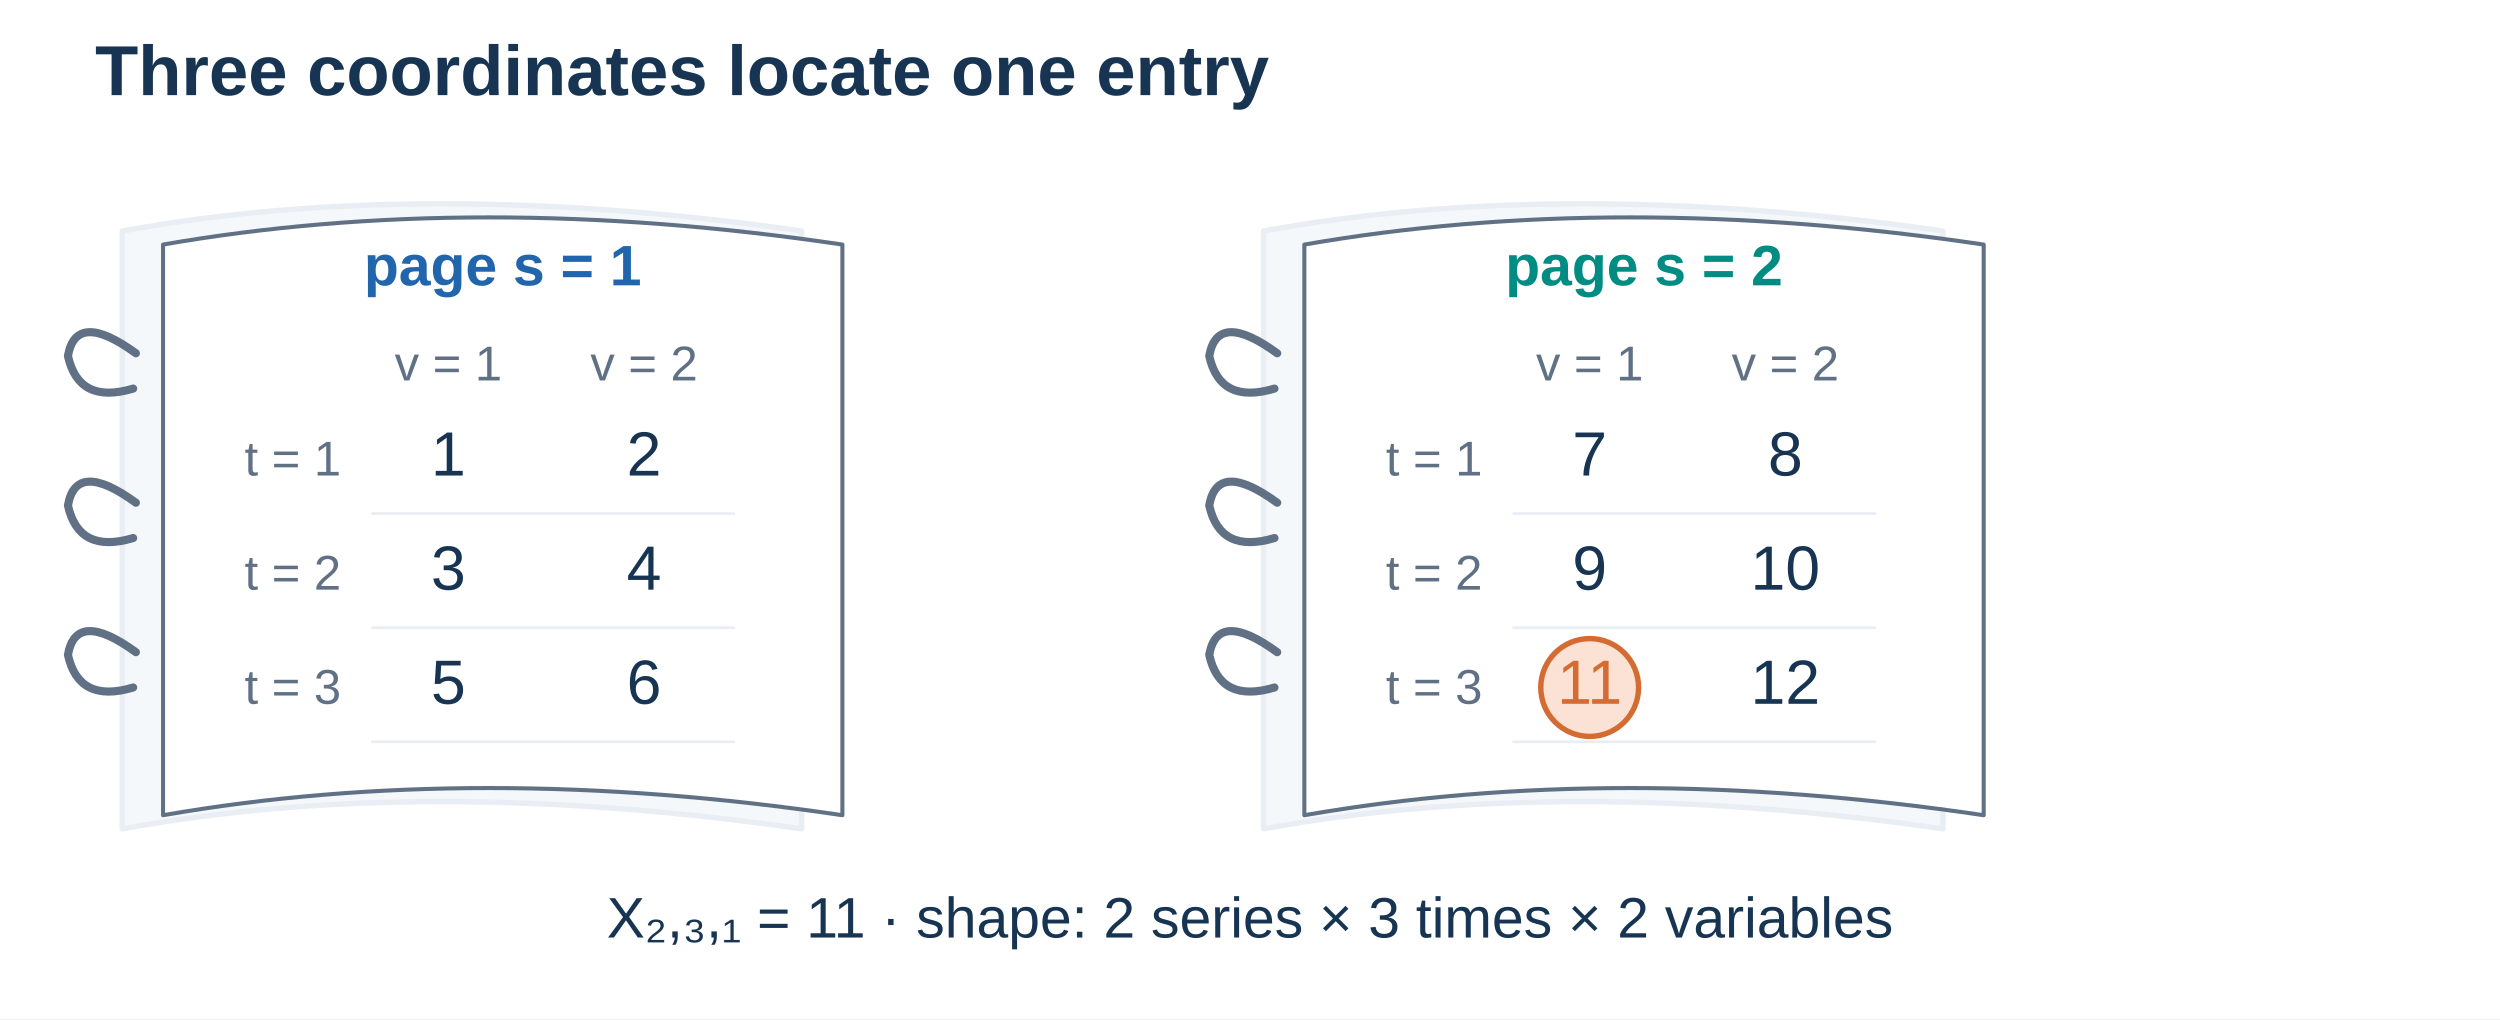
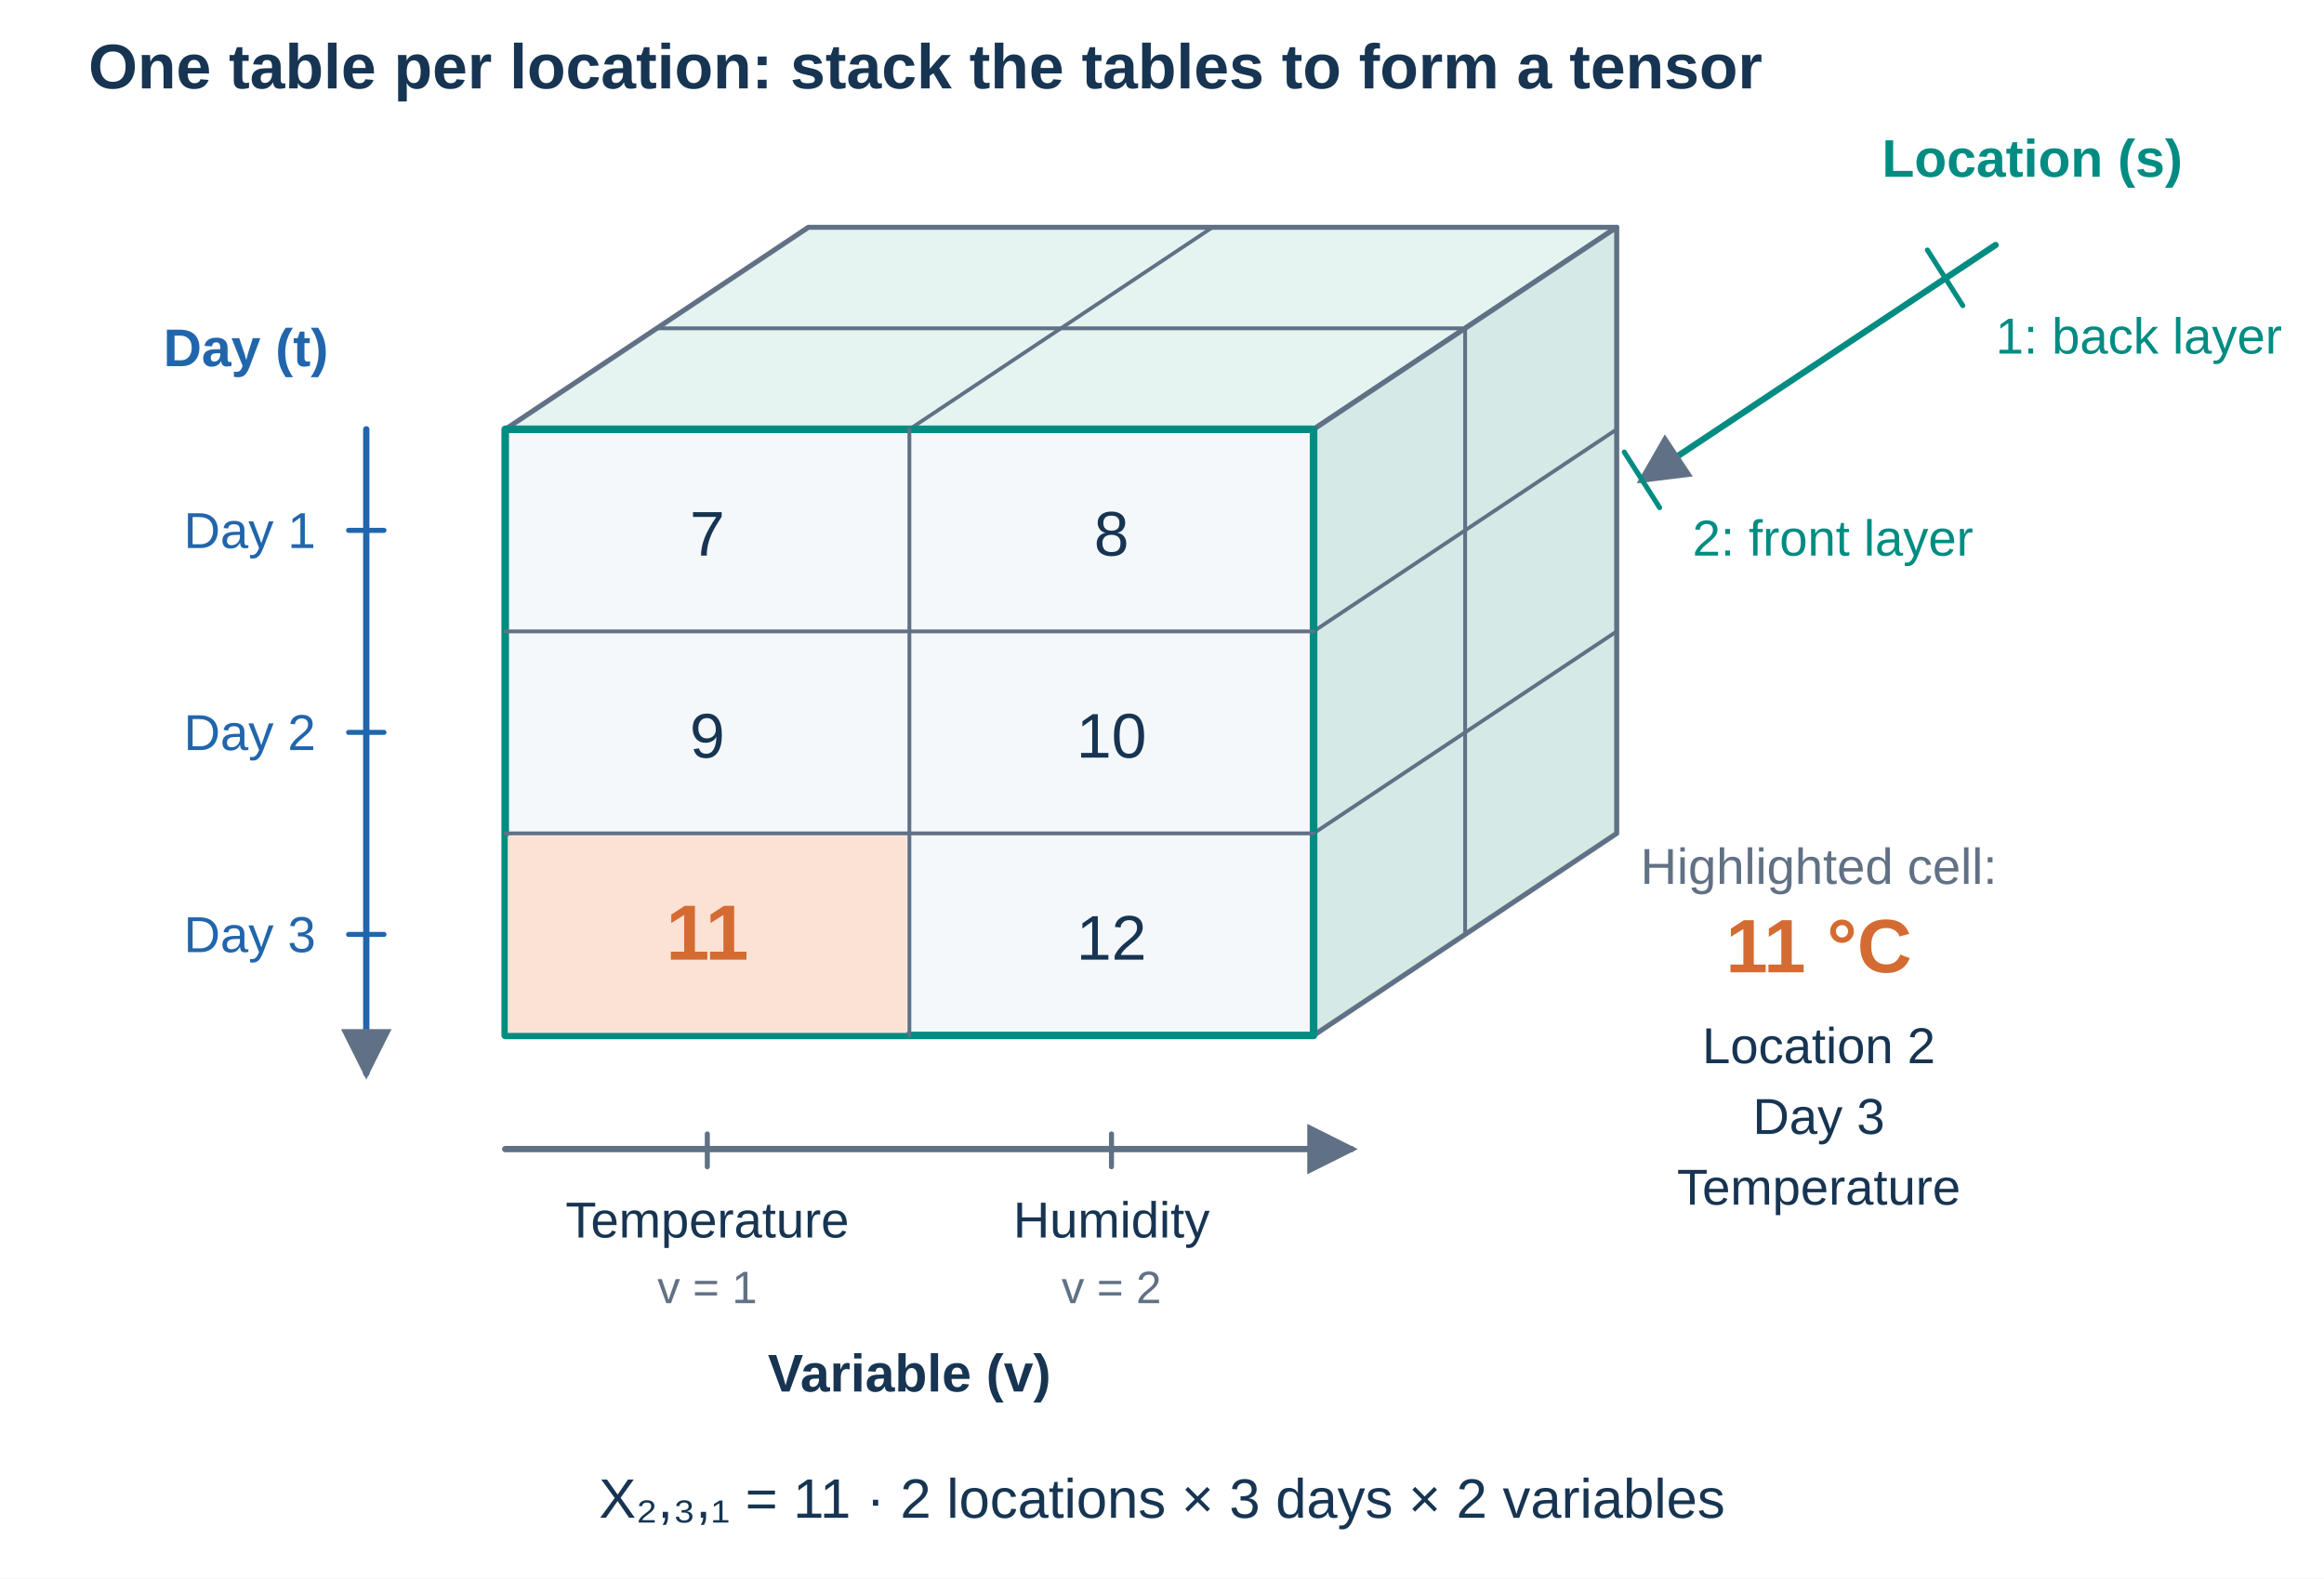
- <svg xmlns="http://www.w3.org/2000/svg" width="920" height="375" viewBox="0 0 920 375" role="img" aria-labelledby="title description">
+ <svg xmlns="http://www.w3.org/2000/svg" width="920" height="625" viewBox="0 0 920 625" role="img" aria-labelledby="title description">
  <defs>
    <marker id="arrow" markerWidth="8" markerHeight="8" refX="7" refY="4" orient="auto">
      <path d="M0,0 L8,4 L0,8 z" fill="#617185" />
    </marker>
  </defs>
-   <rect width="920" height="375" fill="white" />
+   <rect width="920" height="625" fill="white" />
  <g font-family="Arial, Helvetica, sans-serif" stroke-linecap="round" stroke-linejoin="round">
-     <text x="35" y="35" font-size="26" fill="#173552" text-anchor="start" font-weight="bold">Three coordinates locate one entry</text>
-     <path d="M45,85 Q155,65 295,85 L295,305 Q155,285 45,305 Z" stroke="#E8EEF4" stroke-width="2" fill="#F5F8FB" />
-     <path d="M60,90 Q175,70 310,90 L310,300 Q175,280 60,300 Z" stroke="#617185" stroke-width="1.5" fill="#FFFFFF" />
-     <path d="M50,130 q-22,-16 -25,1 q4,18 24,12" stroke="#617185" stroke-width="3" fill="none" />
-     <path d="M50,185 q-22,-16 -25,1 q4,18 24,12" stroke="#617185" stroke-width="3" fill="none" />
-     <path d="M50,240 q-22,-16 -25,1 q4,18 24,12" stroke="#617185" stroke-width="3" fill="none" />
-     <text x="185" y="105" font-size="21" fill="#2166AC" text-anchor="middle" font-weight="bold">page s = 1</text>
-     <text x="165" y="140" font-size="18" fill="#617185" text-anchor="middle" font-weight="normal">v = 1</text>
-     <text x="237" y="140" font-size="18" fill="#617185" text-anchor="middle" font-weight="normal">v = 2</text>
-     <text x="90" y="175" font-size="18" fill="#617185" text-anchor="start" font-weight="normal">t = 1</text>
-     <line x1="137" y1="189" x2="270" y2="189" stroke="#E8EEF4" stroke-width="1" />
-     <text x="165" y="175" font-size="23" fill="#173552" text-anchor="middle" font-weight="normal">1</text>
-     <text x="237" y="175" font-size="23" fill="#173552" text-anchor="middle" font-weight="normal">2</text>
-     <text x="90" y="217" font-size="18" fill="#617185" text-anchor="start" font-weight="normal">t = 2</text>
-     <line x1="137" y1="231" x2="270" y2="231" stroke="#E8EEF4" stroke-width="1" />
-     <text x="165" y="217" font-size="23" fill="#173552" text-anchor="middle" font-weight="normal">3</text>
-     <text x="237" y="217" font-size="23" fill="#173552" text-anchor="middle" font-weight="normal">4</text>
-     <text x="90" y="259" font-size="18" fill="#617185" text-anchor="start" font-weight="normal">t = 3</text>
-     <line x1="137" y1="273" x2="270" y2="273" stroke="#E8EEF4" stroke-width="1" />
-     <text x="165" y="259" font-size="23" fill="#173552" text-anchor="middle" font-weight="normal">5</text>
-     <text x="237" y="259" font-size="23" fill="#173552" text-anchor="middle" font-weight="normal">6</text>
-     <path d="M465,85 Q575,65 715,85 L715,305 Q575,285 465,305 Z" stroke="#E8EEF4" stroke-width="2" fill="#F5F8FB" />
-     <path d="M480,90 Q595,70 730,90 L730,300 Q595,280 480,300 Z" stroke="#617185" stroke-width="1.5" fill="#FFFFFF" />
-     <path d="M470,130 q-22,-16 -25,1 q4,18 24,12" stroke="#617185" stroke-width="3" fill="none" />
-     <path d="M470,185 q-22,-16 -25,1 q4,18 24,12" stroke="#617185" stroke-width="3" fill="none" />
-     <path d="M470,240 q-22,-16 -25,1 q4,18 24,12" stroke="#617185" stroke-width="3" fill="none" />
-     <text x="605" y="105" font-size="21" fill="#008C82" text-anchor="middle" font-weight="bold">page s = 2</text>
-     <text x="585" y="140" font-size="18" fill="#617185" text-anchor="middle" font-weight="normal">v = 1</text>
-     <text x="657" y="140" font-size="18" fill="#617185" text-anchor="middle" font-weight="normal">v = 2</text>
-     <text x="510" y="175" font-size="18" fill="#617185" text-anchor="start" font-weight="normal">t = 1</text>
-     <line x1="557" y1="189" x2="690" y2="189" stroke="#E8EEF4" stroke-width="1" />
-     <text x="585" y="175" font-size="23" fill="#173552" text-anchor="middle" font-weight="normal">7</text>
-     <text x="657" y="175" font-size="23" fill="#173552" text-anchor="middle" font-weight="normal">8</text>
-     <text x="510" y="217" font-size="18" fill="#617185" text-anchor="start" font-weight="normal">t = 2</text>
-     <line x1="557" y1="231" x2="690" y2="231" stroke="#E8EEF4" stroke-width="1" />
-     <text x="585" y="217" font-size="23" fill="#173552" text-anchor="middle" font-weight="normal">9</text>
-     <text x="657" y="217" font-size="23" fill="#173552" text-anchor="middle" font-weight="normal">10</text>
-     <text x="510" y="259" font-size="18" fill="#617185" text-anchor="start" font-weight="normal">t = 3</text>
-     <line x1="557" y1="273" x2="690" y2="273" stroke="#E8EEF4" stroke-width="1" />
-     <circle cx="585" cy="253" r="18" fill="#FBE2D4" stroke="#D46B32" stroke-width="2" />
-     <text x="585" y="259" font-size="23" fill="#D46B32" text-anchor="middle" font-weight="normal">11</text>
-     <text x="657" y="259" font-size="23" fill="#173552" text-anchor="middle" font-weight="normal">12</text>
-     <text x="460" y="345" font-size="21" fill="#173552" text-anchor="middle" font-weight="normal">X₂,₃,₁ = 11     ·     shape: 2 series × 3 times × 2 variables</text>
+     <text x="35" y="35" font-size="25" fill="#173552" text-anchor="start" font-weight="bold">One table per location: stack the tables to form a tensor</text>
+     <path d="M200,170 L320,90 L640,90 L520,170 Z" stroke="#617185" stroke-width="2" fill="#E5F4F1" />
+     <path d="M520,170 L640,90 L640,330 L520,410 Z" stroke="#617185" stroke-width="2" fill="#D5E9E6" />
+     <line x1="360" y1="170" x2="480" y2="90" stroke="#617185" stroke-width="1.5" />
+     <line x1="260" y1="130" x2="580" y2="130" stroke="#617185" stroke-width="1.5" />
+     <line x1="580" y1="130" x2="580" y2="370" stroke="#617185" stroke-width="1.5" />
+     <line x1="520" y1="250" x2="640" y2="170" stroke="#617185" stroke-width="1.5" />
+     <line x1="520" y1="330" x2="640" y2="250" stroke="#617185" stroke-width="1.5" />
+     <rect x="200" y="170" width="320" height="240" fill="#F5F8FB" stroke="#008C82" stroke-width="3" />
+     <rect x="201" y="331" width="158" height="78" fill="#FBE2D4" stroke="none" stroke-width="1" />
+     <line x1="360" y1="170" x2="360" y2="410" stroke="#617185" stroke-width="1.5" />
+     <line x1="200" y1="250" x2="520" y2="250" stroke="#617185" stroke-width="1.5" />
+     <line x1="200" y1="330" x2="520" y2="330" stroke="#617185" stroke-width="1.5" />
+     <text x="280" y="220" font-size="25" fill="#173552" text-anchor="middle" font-weight="normal">7</text>
+     <text x="440" y="220" font-size="25" fill="#173552" text-anchor="middle" font-weight="normal">8</text>
+     <text x="280" y="300" font-size="25" fill="#173552" text-anchor="middle" font-weight="normal">9</text>
+     <text x="440" y="300" font-size="25" fill="#173552" text-anchor="middle" font-weight="normal">10</text>
+     <text x="280" y="380" font-size="31" fill="#D46B32" text-anchor="middle" font-weight="bold">11</text>
+     <text x="440" y="380" font-size="25" fill="#173552" text-anchor="middle" font-weight="normal">12</text>
+     <line x1="145" y1="170" x2="145" y2="425" stroke="#2166AC" stroke-width="2.5" marker-end="url(#arrow)" />
+     <text x="130" y="145" font-size="21" fill="#2166AC" text-anchor="end" font-weight="bold">Day (t)</text>
+     <line x1="138" y1="210" x2="152" y2="210" stroke="#2166AC" stroke-width="2" />
+     <text x="125" y="217" font-size="20" fill="#2166AC" text-anchor="end" font-weight="normal">Day 1</text>
+     <line x1="138" y1="290" x2="152" y2="290" stroke="#2166AC" stroke-width="2" />
+     <text x="125" y="297" font-size="20" fill="#2166AC" text-anchor="end" font-weight="normal">Day 2</text>
+     <line x1="138" y1="370" x2="152" y2="370" stroke="#2166AC" stroke-width="2" />
+     <text x="125" y="377" font-size="20" fill="#2166AC" text-anchor="end" font-weight="normal">Day 3</text>
+     <line x1="200" y1="455" x2="535" y2="455" stroke="#617185" stroke-width="2.5" marker-end="url(#arrow)" />
+     <line x1="280" y1="449" x2="280" y2="462" stroke="#617185" stroke-width="2" />
+     <line x1="440" y1="449" x2="440" y2="462" stroke="#617185" stroke-width="2" />
+     <text x="280" y="490" font-size="20" fill="#173552" text-anchor="middle" font-weight="normal">Temperature</text>
+     <text x="280" y="516" font-size="18" fill="#617185" text-anchor="middle" font-weight="normal">v = 1</text>
+     <text x="440" y="490" font-size="20" fill="#173552" text-anchor="middle" font-weight="normal">Humidity</text>
+     <text x="440" y="516" font-size="18" fill="#617185" text-anchor="middle" font-weight="normal">v = 2</text>
+     <text x="360" y="551" font-size="21" fill="#173552" text-anchor="middle" font-weight="bold">Variable (v)</text>
+     <line x1="790" y1="97" x2="650" y2="190" stroke="#008C82" stroke-width="2.5" marker-end="url(#arrow)" />
+     <line x1="763" y1="99" x2="777" y2="121" stroke="#008C82" stroke-width="2" />
+     <line x1="643" y1="179" x2="657" y2="201" stroke="#008C82" stroke-width="2" />
+     <text x="745" y="70" font-size="21" fill="#008C82" text-anchor="start" font-weight="bold">Location (s)</text>
+     <text x="790" y="140" font-size="20" fill="#008C82" text-anchor="start" font-weight="normal">1: back layer</text>
+     <text x="670" y="220" font-size="20" fill="#008C82" text-anchor="start" font-weight="normal">2: front layer</text>
+     <text x="720" y="350" font-size="20" fill="#617185" text-anchor="middle" font-weight="normal">Highlighted cell:</text>
+     <text x="720" y="385" font-size="30" fill="#D46B32" text-anchor="middle" font-weight="bold">11 °C</text>
+     <text x="720" y="421" font-size="20" fill="#173552" text-anchor="middle" font-weight="normal">Location 2</text>
+     <text x="720" y="449" font-size="20" fill="#173552" text-anchor="middle" font-weight="normal">Day 3</text>
+     <text x="720" y="477" font-size="20" fill="#173552" text-anchor="middle" font-weight="normal">Temperature</text>
+     <text x="460" y="601" font-size="22" fill="#173552" text-anchor="middle" font-weight="normal">X₂,₃,₁ = 11     ·     2 locations × 3 days × 2 variables</text>
  </g>
</svg>
